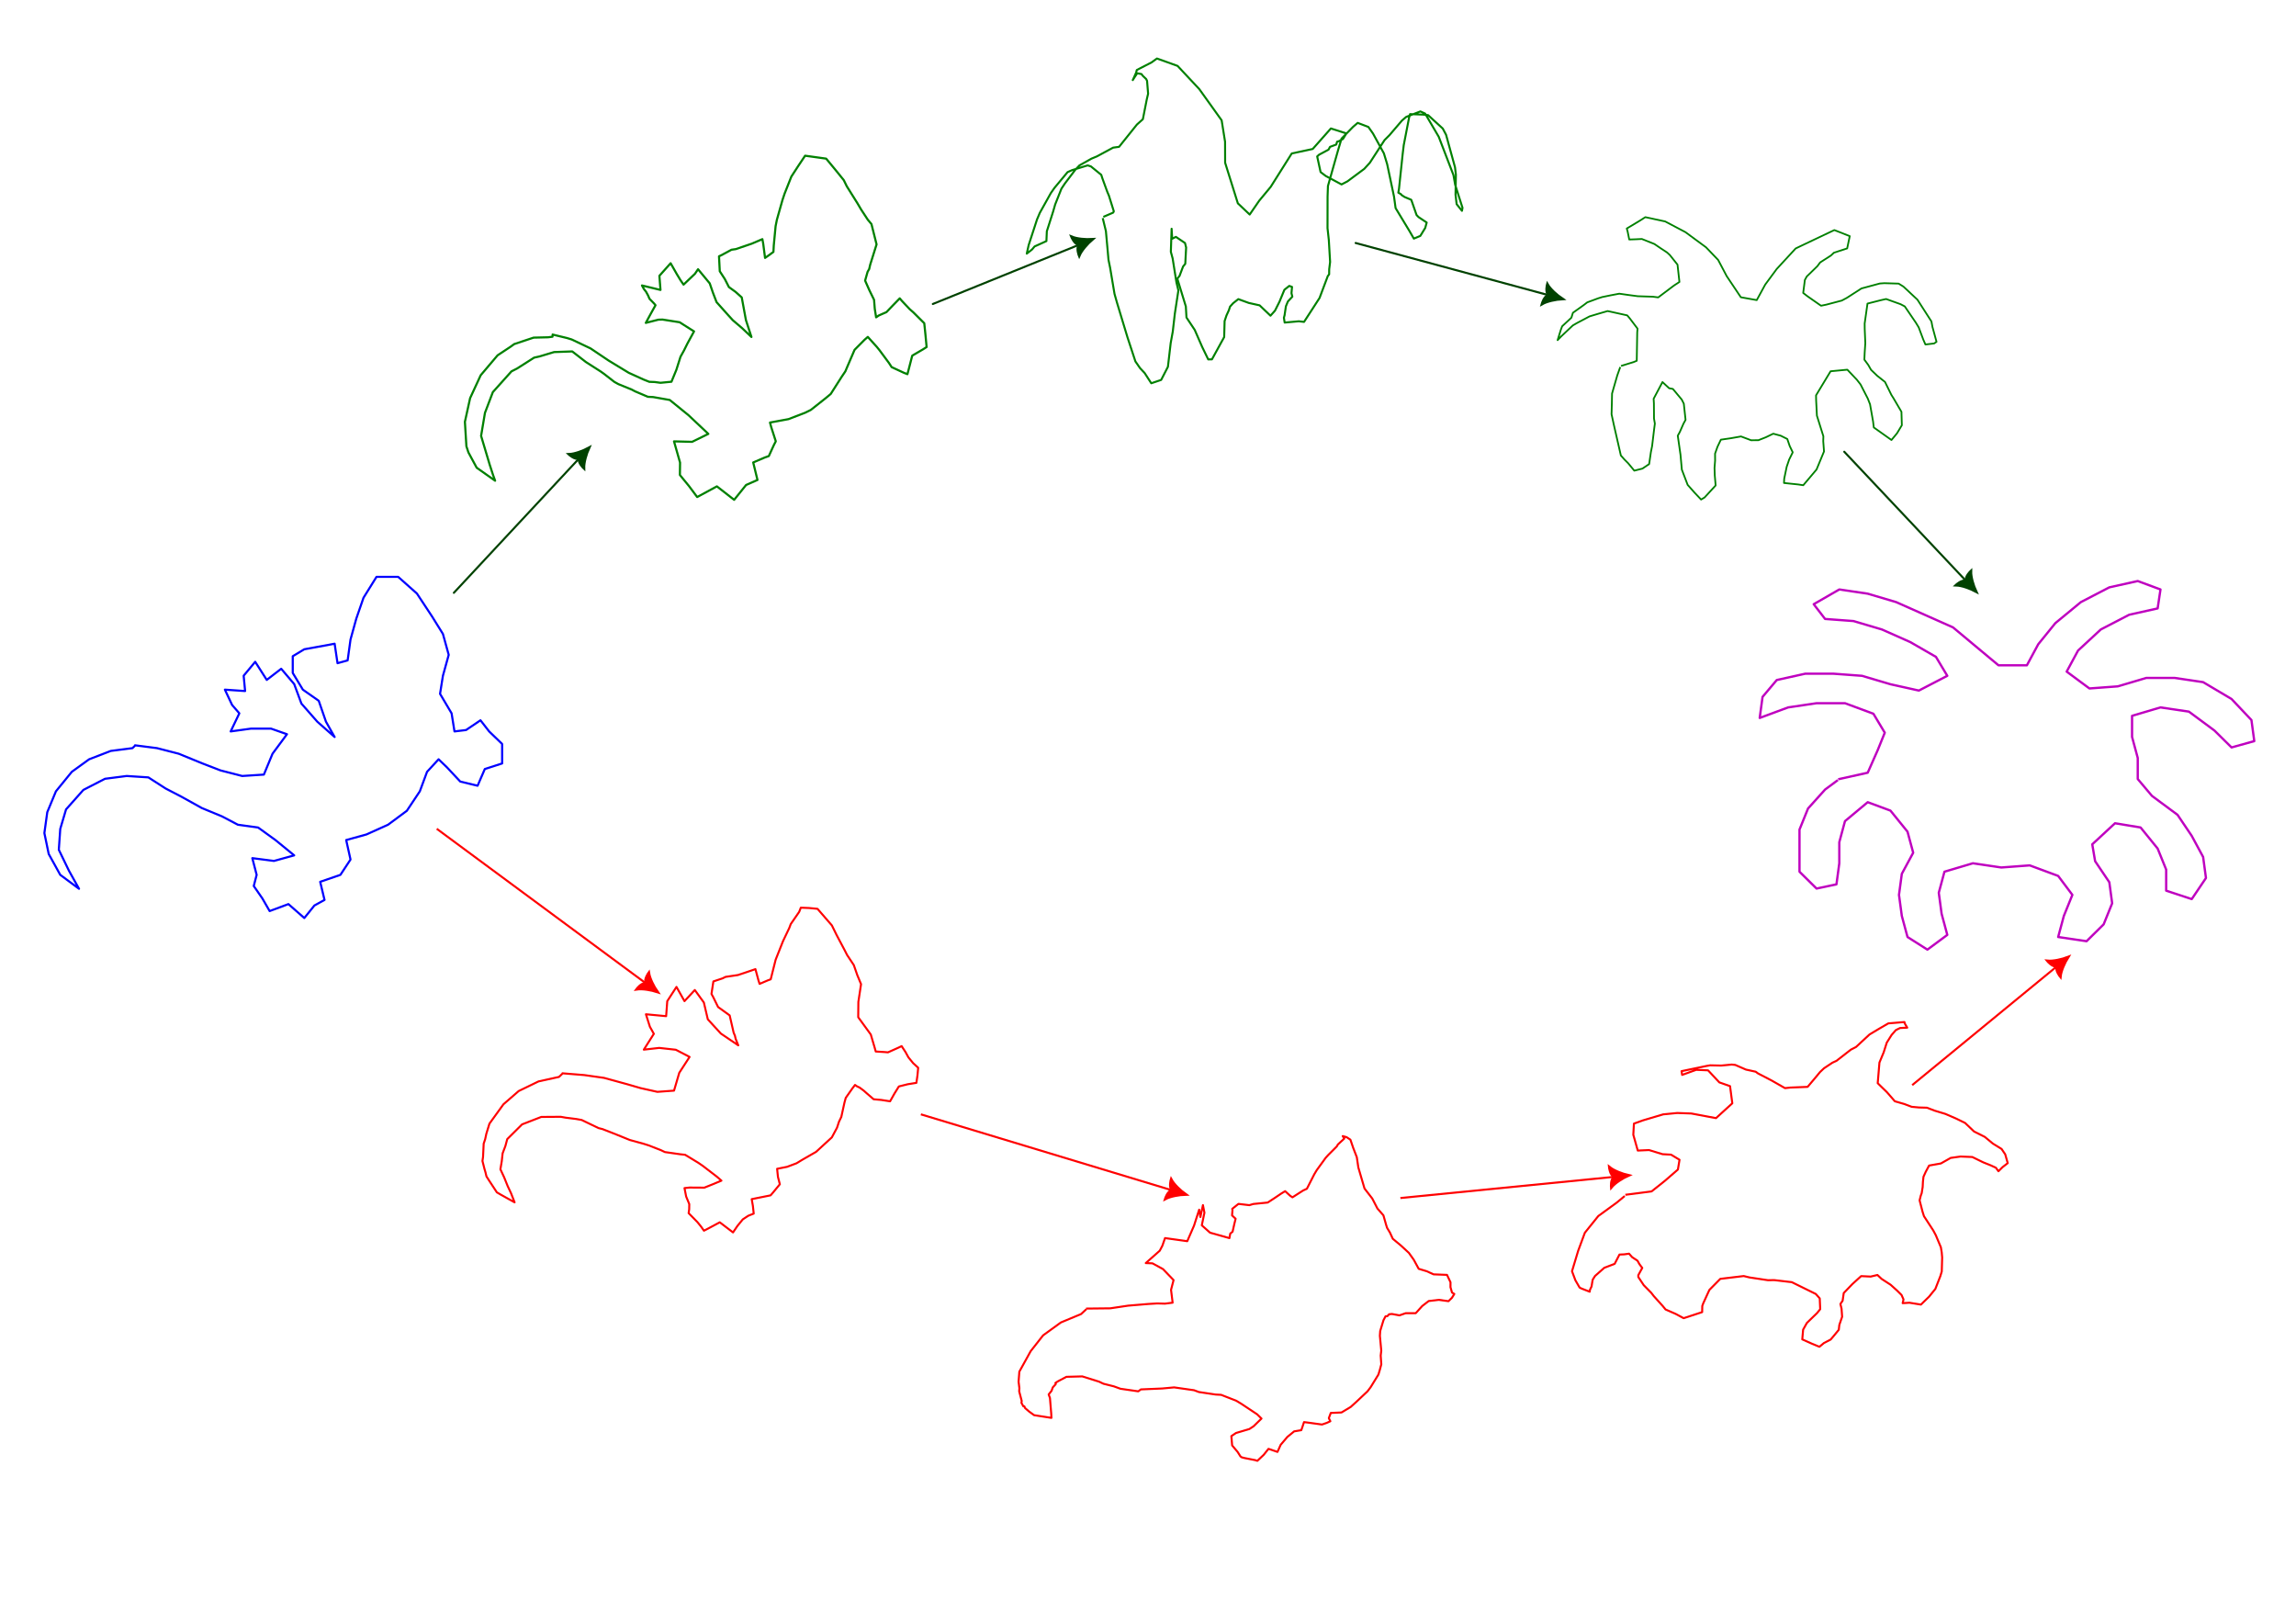
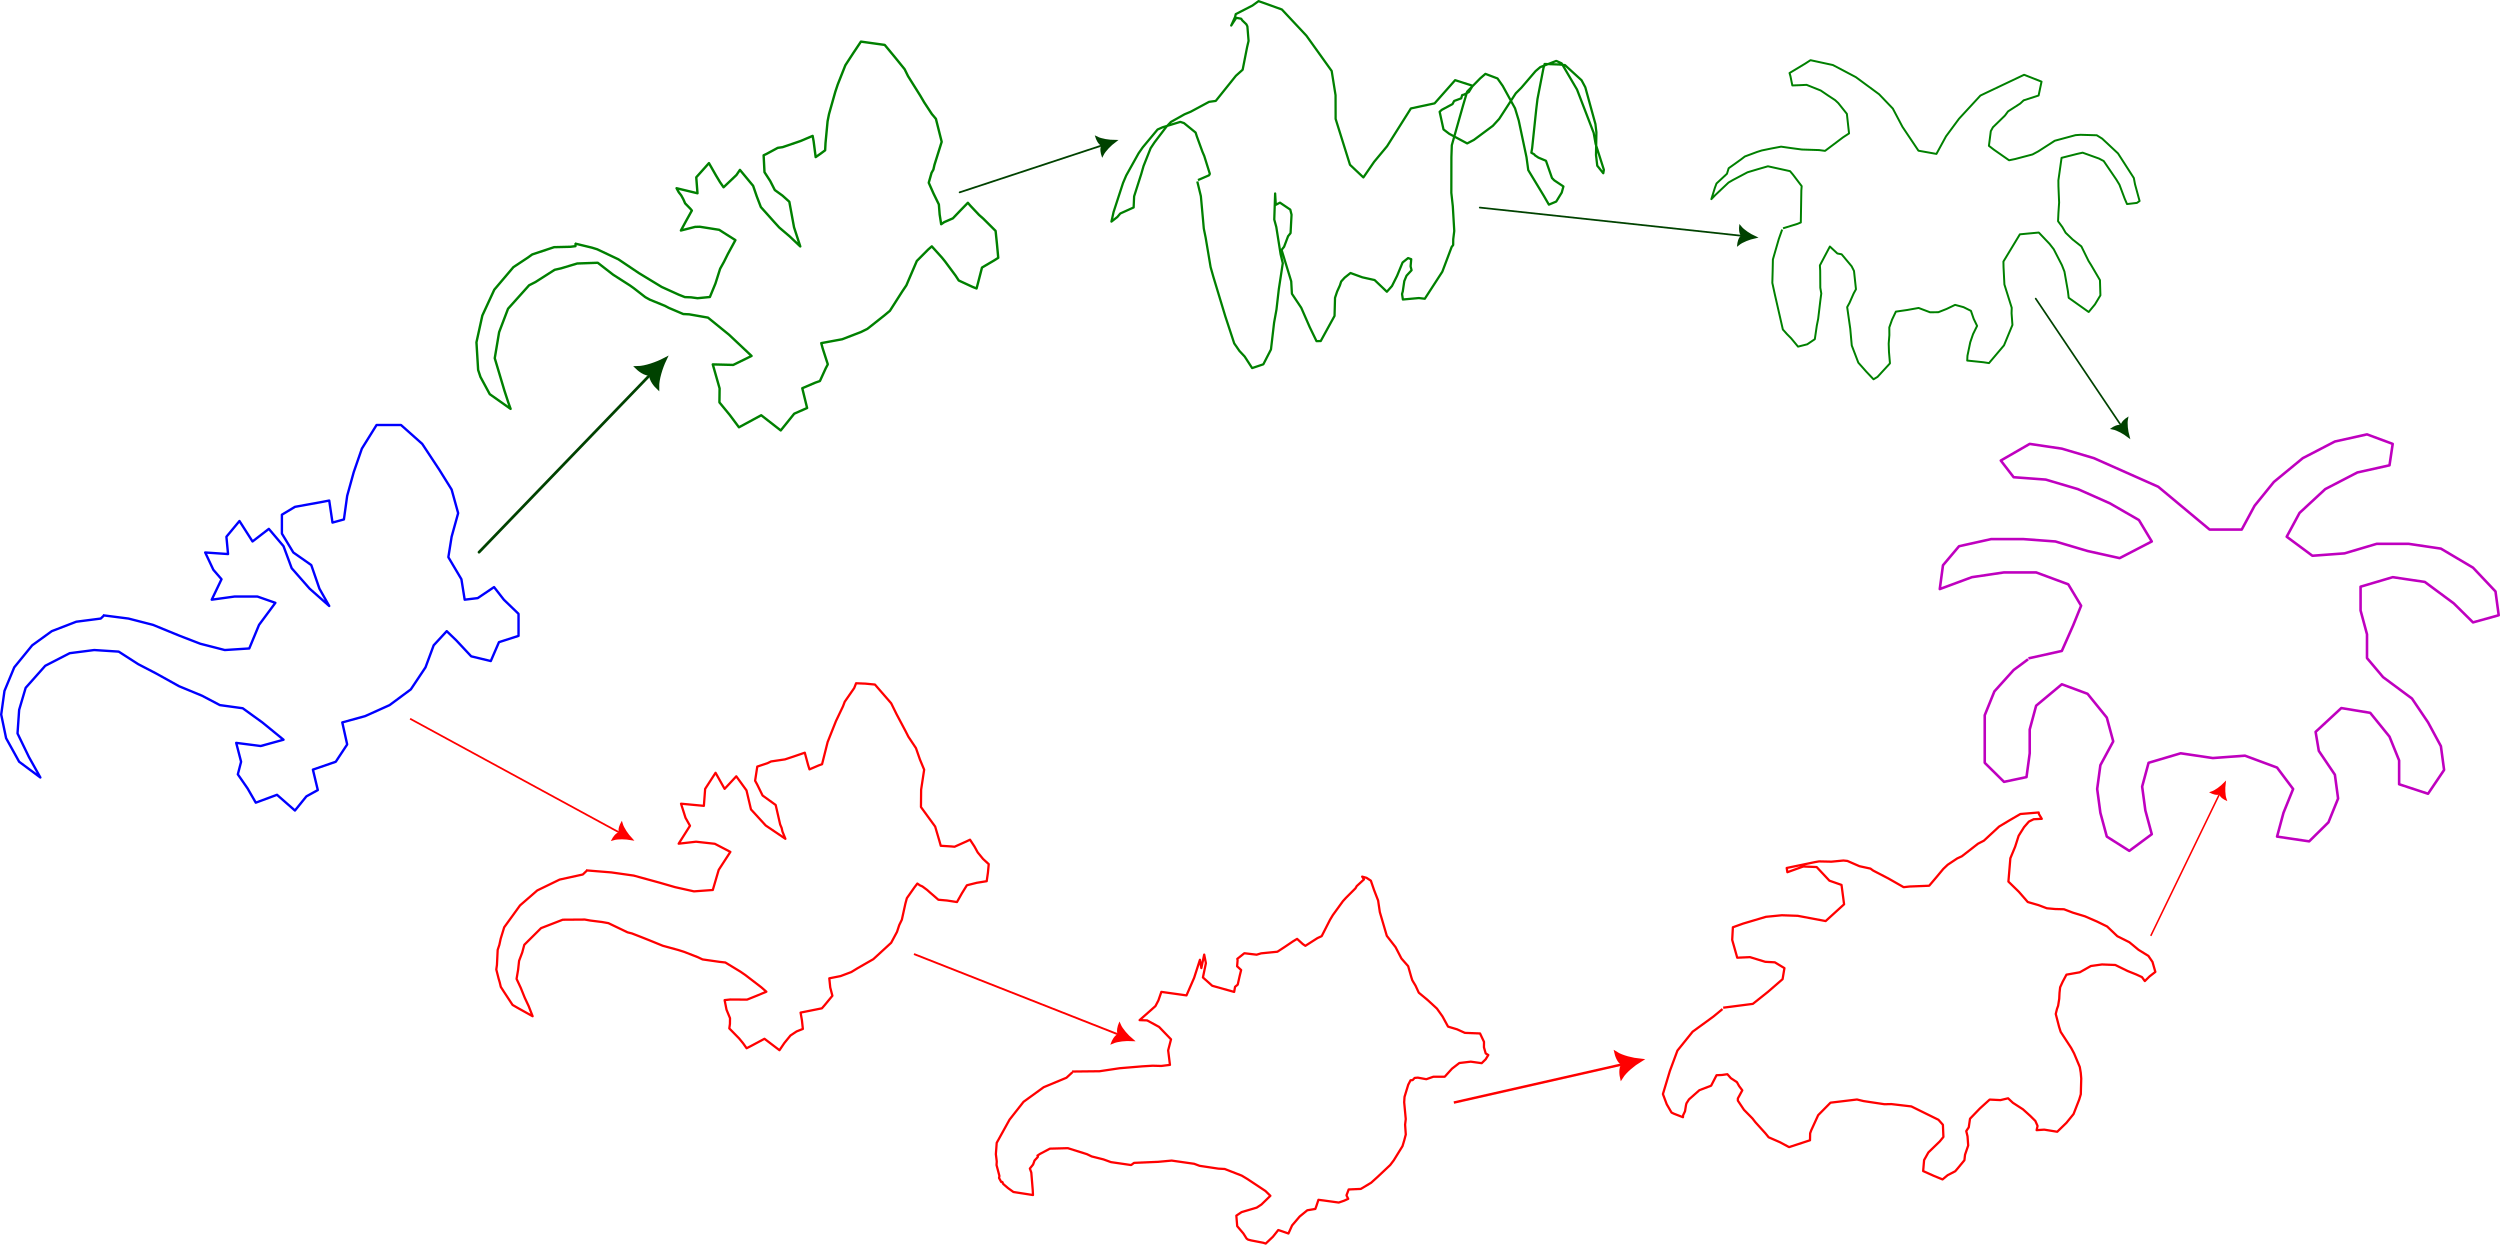
- <svg xmlns="http://www.w3.org/2000/svg" width="297mm" height="210mm" viewBox="0 0 297 210" version="1.1" id="svg1" xml:space="preserve">
+ <svg xmlns="http://www.w3.org/2000/svg" width="286.148mm" height="142.467mm" viewBox="0 0 286.148 142.467" version="1.1" id="svg1" xml:space="preserve">
  <defs id="defs1">
    <marker style="overflow:visible" id="marker4483" refX="0" refY="0" orient="auto-start-reverse" markerWidth="12.156" markerHeight="13.091" viewBox="0 0 5.887 6.609" preserveAspectRatio="xMidYMid">
      <path transform="scale(0.5)" style="fill:context-stroke;fill-rule:evenodd;stroke:context-stroke;stroke-width:1pt" d="m 6,0 c -3,1 -7,3 -9,5 0,0 0,-4 2,-5 -2,-1 -2,-5 -2,-5 2,2 6,4 9,5 z" id="path4481" />
    </marker>
    <marker style="overflow:visible" id="Arrow5" refX="0" refY="0" orient="auto-start-reverse" markerWidth="5.887" markerHeight="6.609" viewBox="0 0 5.887 6.609" preserveAspectRatio="xMidYMid">
      <path transform="scale(0.5)" style="fill:context-stroke;fill-rule:evenodd;stroke:context-stroke;stroke-width:1pt" d="m 6,0 c -3,1 -7,3 -9,5 0,0 0,-4 2,-5 -2,-1 -2,-5 -2,-5 2,2 6,4 9,5 z" id="path8893" />
    </marker>
    <clipPath clipPathUnits="userSpaceOnUse" id="clipPath3">
      <path d="M 57.6,38.016 H 414.72 V 304.128 H 57.6 Z" id="path3" />
    </clipPath>
    <clipPath clipPathUnits="userSpaceOnUse" id="clipPath3-2">
      <path d="M 57.6,38.016 H 414.72 V 304.128 H 57.6 Z" id="path3-4" />
    </clipPath>
    <clipPath clipPathUnits="userSpaceOnUse" id="clipPath3-27">
      <path d="M 57.6,38.016 H 414.72 V 304.128 H 57.6 Z" id="path3-6" />
    </clipPath>
    <clipPath clipPathUnits="userSpaceOnUse" id="clipPath3-1">
      <path d="M 57.6,38.016 H 414.72 V 304.128 H 57.6 Z" id="path3-1" />
    </clipPath>
    <clipPath clipPathUnits="userSpaceOnUse" id="clipPath3-6">
      <path d="M 57.6,38.016 H 414.72 V 304.128 H 57.6 Z" id="path3-0" />
    </clipPath>
    <clipPath clipPathUnits="userSpaceOnUse" id="clipPath3-9">
      <path d="M 57.6,38.016 H 414.72 V 304.128 H 57.6 Z" id="path3-00" />
    </clipPath>
    <clipPath clipPathUnits="userSpaceOnUse" id="clipPath3-60">
      <path d="M 57.6,38.016 H 414.72 V 304.128 H 57.6 Z" id="path3-66" />
    </clipPath>
    <clipPath clipPathUnits="userSpaceOnUse" id="clipPath3-8">
      <path d="M 57.6,38.016 H 414.72 V 304.128 H 57.6 Z" id="path3-2" />
    </clipPath>
    <marker style="overflow:visible" id="Arrow5-6" refX="0" refY="0" orient="auto-start-reverse" markerWidth="5.887" markerHeight="6.609" viewBox="0 0 5.887 6.609" preserveAspectRatio="xMidYMid">
      <path transform="scale(0.5)" style="fill:context-stroke;fill-rule:evenodd;stroke:context-stroke;stroke-width:1pt" d="m 6,0 c -3,1 -7,3 -9,5 0,0 0,-4 2,-5 -2,-1 -2,-5 -2,-5 2,2 6,4 9,5 z" id="path8893-7" />
    </marker>
    <marker style="overflow:visible" id="marker4483-5" refX="0" refY="0" orient="auto-start-reverse" markerWidth="11.661" markerHeight="13.091" viewBox="0 0 5.887 6.609" preserveAspectRatio="xMidYMid">
      <path transform="scale(0.5)" style="fill:context-stroke;fill-rule:evenodd;stroke:context-stroke;stroke-width:1pt" d="m 6,0 c -3,1 -7,3 -9,5 0,0 0,-4 2,-5 -2,-1 -2,-5 -2,-5 2,2 6,4 9,5 z" id="path4481-3" />
    </marker>
    <marker style="overflow:visible" id="Arrow5-62" refX="0" refY="0" orient="auto-start-reverse" markerWidth="5.887" markerHeight="6.609" viewBox="0 0 5.887 6.609" preserveAspectRatio="xMidYMid">
      <path transform="scale(0.5)" style="fill:context-stroke;fill-rule:evenodd;stroke:context-stroke;stroke-width:1pt" d="m 6,0 c -3,1 -7,3 -9,5 0,0 0,-4 2,-5 -2,-1 -2,-5 -2,-5 2,2 6,4 9,5 z" id="path8893-9" />
    </marker>
    <marker style="overflow:visible" id="marker4483-1" refX="0" refY="0" orient="auto-start-reverse" markerWidth="12.156" markerHeight="13.091" viewBox="0 0 5.887 6.609" preserveAspectRatio="xMidYMid">
      <path transform="scale(0.5)" style="fill:context-stroke;fill-rule:evenodd;stroke:context-stroke;stroke-width:1pt" d="m 6,0 c -3,1 -7,3 -9,5 0,0 0,-4 2,-5 -2,-1 -2,-5 -2,-5 2,2 6,4 9,5 z" id="path4481-2" />
    </marker>
    <marker style="overflow:visible" id="Arrow5-0" refX="0" refY="0" orient="auto-start-reverse" markerWidth="5.887" markerHeight="6.609" viewBox="0 0 5.887 6.609" preserveAspectRatio="xMidYMid">
      <path transform="scale(0.5)" style="fill:context-stroke;fill-rule:evenodd;stroke:context-stroke;stroke-width:1pt" d="m 6,0 c -3,1 -7,3 -9,5 0,0 0,-4 2,-5 -2,-1 -2,-5 -2,-5 2,2 6,4 9,5 z" id="path8893-93" />
    </marker>
    <marker style="overflow:visible" id="marker4483-6" refX="0" refY="0" orient="auto-start-reverse" markerWidth="12.156" markerHeight="13.091" viewBox="0 0 5.887 6.609" preserveAspectRatio="xMidYMid">
      <path transform="scale(0.5)" style="fill:context-stroke;fill-rule:evenodd;stroke:context-stroke;stroke-width:1pt" d="m 6,0 c -3,1 -7,3 -9,5 0,0 0,-4 2,-5 -2,-1 -2,-5 -2,-5 2,2 6,4 9,5 z" id="path4481-0" />
    </marker>
    <marker style="overflow:visible" id="marker4483-5-3" refX="0" refY="0" orient="auto-start-reverse" markerWidth="11.661" markerHeight="13.091" viewBox="0 0 5.887 6.609" preserveAspectRatio="xMidYMid">
      <path transform="scale(0.5)" style="fill:context-stroke;fill-rule:evenodd;stroke:context-stroke;stroke-width:1pt" d="m 6,0 c -3,1 -7,3 -9,5 0,0 0,-4 2,-5 -2,-1 -2,-5 -2,-5 2,2 6,4 9,5 z" id="path4481-3-6" />
    </marker>
    <marker style="overflow:visible" id="marker4483-5-2" refX="0" refY="0" orient="auto-start-reverse" markerWidth="11.661" markerHeight="13.091" viewBox="0 0 5.887 6.609" preserveAspectRatio="xMidYMid">
      <path transform="scale(0.5)" style="fill:context-stroke;fill-rule:evenodd;stroke:context-stroke;stroke-width:1pt" d="m 6,0 c -3,1 -7,3 -9,5 0,0 0,-4 2,-5 -2,-1 -2,-5 -2,-5 2,2 6,4 9,5 z" id="path4481-3-9" />
    </marker>
    <marker style="overflow:visible" id="marker4483-5-1" refX="0" refY="0" orient="auto-start-reverse" markerWidth="11.661" markerHeight="13.091" viewBox="0 0 5.887 6.609" preserveAspectRatio="xMidYMid">
      <path transform="scale(0.5)" style="fill:context-stroke;fill-rule:evenodd;stroke:context-stroke;stroke-width:1pt" d="m 6,0 c -3,1 -7,3 -9,5 0,0 0,-4 2,-5 -2,-1 -2,-5 -2,-5 2,2 6,4 9,5 z" id="path4481-3-94" />
    </marker>
  </defs>
-   <g id="g1" transform="matrix(0.2645833,0,0,0.2645833,307,0)">
-     <path id="path2" d="m 138.355,172.554 15.363,-1.975 15.363,-3.95 16.897,-6.913 12.802,-4.938 15.363,-3.947 15.363,0.986 6.142,14.812 10.243,13.823 -11.266,3.95 h -14.34 l -14.337,-1.975 6.146,12.837 -5.123,5.925 -5.12,10.862 14.34,-0.986 -1.026,10.862 8.194,9.873 8.191,-12.837 10.243,7.901 9.217,-10.862 5.12,-13.826 11.266,-12.837 12.291,-10.862 -6.146,10.862 -5.12,14.812 -11.266,7.901 -7.168,11.851 v 11.848 l 8.191,4.936 16.387,2.963 5.121,0.988 2.049,-13.823 7.168,1.975 2.049,14.809 4.097,14.812 5.12,14.812 9.217,14.812 h 15.363 l 13.314,-11.848 10.753,-16.295 7.681,-12.343 4.097,-14.812 -4.097,-14.809 -2.049,-12.837 8.194,-13.826 2.049,-12.837 8.194,0.989 10.24,6.911 6.146,-7.901 9.217,-8.886 v -13.823 l -12.288,-3.95 -5.123,-11.851 -12.288,2.964 -9.389,10.038 -5.974,5.759 -8.194,-8.886 -5.12,-13.823 -9.217,-13.826 -13.314,-9.872 -15.363,-6.915 -14.337,-3.947 3.071,-13.826 -7.168,-10.861 -14.34,-4.937 3.074,-12.837 -7.168,-3.95 -7.172,-8.887 -11.266,9.874 -13.314,-4.937 -5.12,8.887 -6.146,8.887 2.049,7.9 -3.071,11.85 15.363,-1.975 14.337,3.95 -13.314,10.862 -12.288,8.886 -14.34,1.975 -11.266,5.922 -14.337,5.925 -14.51,8.064 -11.095,5.762 -12.288,7.897 -15.363,0.989 -15.363,-1.975 -15.361,-7.901 L 89.195,127.132 85.098,113.307 84.074,98.495 91.243,83.686 98.412,70.848 85.098,80.722 l -8.193,14.811 -3.072,14.812 2.048,14.812 6.145,14.812 11.266,13.823 12.29,8.886 15.362,5.925 15.363,1.975 1.707,1.646 v 0" style="fill:none;stroke:#0000ff;stroke-width:1.5;stroke-linecap:square;stroke-linejoin:round;stroke-miterlimit:10;stroke-dasharray:none;stroke-opacity:1" transform="matrix(0.689351,0,0,-0.689351,-1189.516,483.2941)" clip-path="url(#clipPath3)" />
-     <path style="fill:none;fill-rule:evenodd;stroke:#004200;stroke-width:1.002;stroke-linecap:round;stroke-linejoin:bevel;stroke-dasharray:none;stroke-opacity:1;marker-mid:url(#Arrow5);marker-end:url(#marker4483)" d="m -938.422,289.776 61.968,-66.472" id="path4260" />
-     <path style="fill:none;fill-rule:evenodd;stroke:#004200;stroke-width:1.002;stroke-linecap:round;stroke-linejoin:bevel;stroke-dasharray:none;stroke-opacity:1;marker-mid:url(#Arrow5-0);marker-end:url(#marker4483-6)" d="m -258.655,220.817 60.317,63.973" id="path4260-6" />
-     <path style="fill:none;fill-rule:evenodd;stroke:#004200;stroke-width:1.002;stroke-linecap:round;stroke-linejoin:bevel;stroke-dasharray:none;stroke-opacity:1;marker-mid:url(#Arrow5-62);marker-end:url(#marker4483-1)" d="m -497.54,118.78 95.312,25.772" id="path4260-7" />
-     <path style="fill:none;fill-rule:evenodd;stroke:#004200;stroke-width:1.002;stroke-linecap:round;stroke-linejoin:bevel;stroke-dasharray:none;stroke-opacity:1;marker-mid:url(#Arrow5-6);marker-end:url(#marker4483-5);paint-order:markers fill stroke" d="m -704.252,148.599 72.46,-29.348" id="path4260-5" />
-     <path style="fill:none;fill-rule:evenodd;stroke:#ff0000;stroke-width:1px;stroke-linecap:butt;stroke-linejoin:miter;stroke-opacity:1;marker-end:url(#marker4483-5)" d="m -946.78,405.134 103.099,76.179" id="path5771" />
-     <path style="fill:none;fill-rule:evenodd;stroke:#ff0000;stroke-width:1px;stroke-linecap:butt;stroke-linejoin:miter;stroke-opacity:1;marker-end:url(#marker4483-5-3)" d="M -710.103,544.71 -586.317,582.143" id="path5771-1" />
-     <path style="fill:none;fill-rule:evenodd;stroke:#ff0000;stroke-width:1px;stroke-linecap:butt;stroke-linejoin:miter;stroke-opacity:1;marker-end:url(#marker4483-5-2)" d="m -475.656,585.613 105.591,-10.461" id="path5771-3" />
-     <path style="fill:none;fill-rule:evenodd;stroke:#ff0000;stroke-width:1px;stroke-linecap:butt;stroke-linejoin:miter;stroke-opacity:1;marker-end:url(#marker4483-5-1)" d="m -225.435,530.426 71.579,-58.751" id="path5771-7" />
+   <g id="g1" transform="matrix(0.2645833,0,0,0.2645833,301.3965,-7.43818)">
+     <path id="path2" d="m 138.355,172.554 15.363,-1.975 15.363,-3.95 16.897,-6.913 12.802,-4.938 15.363,-3.947 15.363,0.986 6.142,14.812 10.243,13.823 -11.266,3.95 h -14.34 l -14.337,-1.975 6.146,12.837 -5.123,5.925 -5.12,10.862 14.34,-0.986 -1.026,10.862 8.194,9.873 8.191,-12.837 10.243,7.901 9.217,-10.862 5.12,-13.826 11.266,-12.837 12.291,-10.862 -6.146,10.862 -5.12,14.812 -11.266,7.901 -7.168,11.851 v 11.848 l 8.191,4.936 16.387,2.963 5.121,0.988 2.049,-13.823 7.168,1.975 2.049,14.809 4.097,14.812 5.12,14.812 9.217,14.812 h 15.363 l 13.314,-11.848 10.753,-16.295 7.681,-12.343 4.097,-14.812 -4.097,-14.809 -2.049,-12.837 8.194,-13.826 2.049,-12.837 8.194,0.989 10.24,6.911 6.146,-7.901 9.217,-8.886 v -13.823 l -12.288,-3.95 -5.123,-11.851 -12.288,2.964 -9.389,10.038 -5.974,5.759 -8.194,-8.886 -5.12,-13.823 -9.217,-13.826 -13.314,-9.872 -15.363,-6.915 -14.337,-3.947 3.071,-13.826 -7.168,-10.861 -14.34,-4.937 3.074,-12.837 -7.168,-3.95 -7.172,-8.887 -11.266,9.874 -13.314,-4.937 -5.12,8.887 -6.146,8.887 2.049,7.9 -3.071,11.85 15.363,-1.975 14.337,3.95 -13.314,10.862 -12.288,8.886 -14.34,1.975 -11.266,5.922 -14.337,5.925 -14.51,8.064 -11.095,5.762 -12.288,7.897 -15.363,0.989 -15.363,-1.975 -15.361,-7.901 L 89.195,127.132 85.098,113.307 84.074,98.495 91.243,83.686 98.412,70.848 85.098,80.722 l -8.193,14.811 -3.072,14.812 2.048,14.812 6.145,14.812 11.266,13.823 12.29,8.886 15.362,5.925 15.363,1.975 1.707,1.646 v 0" style="fill:none;stroke:#0000ff;stroke-width:1.5;stroke-linecap:square;stroke-linejoin:round;stroke-miterlimit:10;stroke-dasharray:none;stroke-opacity:1" transform="matrix(0.689351,0,0,-0.689351,-1189.516,413.2941)" clip-path="url(#clipPath3)" />
+     <path style="fill:none;fill-rule:evenodd;stroke:#004200;stroke-width:1.198;stroke-linecap:round;stroke-linejoin:bevel;stroke-dasharray:none;stroke-opacity:1;marker-mid:url(#Arrow5);marker-end:url(#marker4483)" d="m -931.911,266.995 75.349,-78.158" id="path4260" />
+     <path style="fill:none;fill-rule:evenodd;stroke:#004200;stroke-width:0.74;stroke-linecap:round;stroke-linejoin:bevel;stroke-dasharray:none;stroke-opacity:1;marker-mid:url(#Arrow5-0);marker-end:url(#marker4483-6)" d="m -258.489,157.291 37.626,55.913" id="path4260-6" />
+     <path style="fill:none;fill-rule:evenodd;stroke:#004200;stroke-width:0.76;stroke-linecap:round;stroke-linejoin:bevel;stroke-dasharray:none;stroke-opacity:1;marker-mid:url(#Arrow5-62);marker-end:url(#marker4483-1)" d="m -498.984,117.906 114.528,12.343" id="path4260-7" />
+     <path style="fill:none;fill-rule:evenodd;stroke:#004200;stroke-width:0.783;stroke-linecap:round;stroke-linejoin:bevel;stroke-dasharray:none;stroke-opacity:1;marker-mid:url(#Arrow5-6);marker-end:url(#marker4483-5);paint-order:markers fill stroke" d="m -723.99,111.321 62.755,-20.694" id="path4260-5" />
+     <path style="fill:none;fill-rule:evenodd;stroke:#ff0000;stroke-width:0.763px;stroke-linecap:butt;stroke-linejoin:miter;stroke-opacity:1;marker-end:url(#marker4483-5)" d="m -961.734,339.039 91.663,49.847" id="path5771" />
+     <path style="fill:none;fill-rule:evenodd;stroke:#ff0000;stroke-width:0.827px;stroke-linecap:butt;stroke-linejoin:miter;stroke-opacity:1;marker-end:url(#marker4483-5-3)" d="m -743.748,440.838 89.698,35.301" id="path5771-1" />
+     <path style="fill:none;fill-rule:evenodd;stroke:#ff0000;stroke-width:1.067px;stroke-linecap:butt;stroke-linejoin:miter;stroke-opacity:1;marker-end:url(#marker4483-5-2)" d="m -510.2,505.083 74.451,-16.878" id="path5771-3" />
+     <path style="fill:none;fill-rule:evenodd;stroke:#ff0000;stroke-width:0.67px;stroke-linecap:butt;stroke-linejoin:miter;stroke-opacity:1;marker-end:url(#marker4483-5-1)" d="m -208.714,432.969 30.224,-62.374" id="path5771-7" />
  </g>
-   <g id="g1-1" transform="matrix(0.2645833,0,0,0.2645833,479.56,0)">
-     <path id="path2-1" d="m 126.076,162.087 18.657,4.147 6.533,14.746 4.664,11.519 -7.464,12.442 -18.657,6.912 h -18.657 l -18.66,-2.765 -18.658,-6.912 1.866,13.823 9.329,11.061 18.658,4.146 h 18.658 l 18.657,-1.381 18.661,-5.53 18.657,-4.147 18.657,9.677 -7.461,12.442 -16.793,9.677 -18.661,8.293 -18.657,5.53 -18.657,1.381 -7.464,9.677 16.793,9.677 18.657,-2.765 18.661,-5.528 37.315,-16.588 29.854,-24.884 h 18.657 l 7.464,13.823 11.196,13.823 16.79,13.826 18.661,9.677 18.657,4.147 14.925,-5.53 -1.864,-12.442 -18.657,-4.147 -18.661,-9.677 -14.925,-13.823 -7.464,-13.823 14.928,-11.061 18.657,1.384 18.657,5.528 h 18.661 l 18.657,-2.765 18.657,-11.058 13.061,-13.823 1.868,-13.826 -14.928,-4.147 -11.193,11.061 -16.793,12.44 -18.661,2.765 -18.657,-5.528 v -13.826 l 3.732,-13.823 v -13.823 l 9.329,-11.061 16.793,-12.442 9.329,-13.823 7.464,-13.823 1.864,-13.823 -9.329,-13.826 -16.793,5.53 v 13.823 l -5.597,13.826 -11.196,13.823 -16.79,2.765 -14.928,-13.826 1.868,-11.058 9.329,-13.823 1.864,-13.826 -5.597,-13.823 -11.196,-11.059 -18.657,2.765 3.732,13.824 5.597,13.824 -9.329,12.442 -18.657,6.912 -18.661,-1.381 -18.657,2.765 -18.657,-5.53 -3.732,-13.823 1.864,-13.825 3.732,-13.824 -13.061,-9.677 -13.061,8.294 -3.732,13.824 -1.864,13.824 1.864,13.823 7.464,13.826 -3.732,13.823 -11.193,13.823 -14.928,5.53 -14.925,-12.442 -3.732,-13.823 V 106.791 L 124.211,92.966 111.151,90.201 99.954,101.261 v 27.647 l 5.598,13.826 11.195,12.442 7.774,5.76 v 0" style="fill:none;stroke:#bf00bf;stroke-width:1.5;stroke-linecap:square;stroke-linejoin:round;stroke-miterlimit:10;stroke-dasharray:none;stroke-opacity:1" clip-path="url(#clipPath3-2)" transform="matrix(0.7447931,0,0,-0.7447931,-1007.177,501.5266)" />
+   <g id="g1-1" transform="matrix(0.2645833,0,0,0.2645833,473.9565,-7.43818)">
+     <path id="path2-1" d="m 126.076,162.087 18.657,4.147 6.533,14.746 4.664,11.519 -7.464,12.442 -18.657,6.912 h -18.657 l -18.66,-2.765 -18.658,-6.912 1.866,13.823 9.329,11.061 18.658,4.146 h 18.658 l 18.657,-1.381 18.661,-5.53 18.657,-4.147 18.657,9.677 -7.461,12.442 -16.793,9.677 -18.661,8.293 -18.657,5.53 -18.657,1.381 -7.464,9.677 16.793,9.677 18.657,-2.765 18.661,-5.528 37.315,-16.588 29.854,-24.884 h 18.657 l 7.464,13.823 11.196,13.823 16.79,13.826 18.661,9.677 18.657,4.147 14.925,-5.53 -1.864,-12.442 -18.657,-4.147 -18.661,-9.677 -14.925,-13.823 -7.464,-13.823 14.928,-11.061 18.657,1.384 18.657,5.528 h 18.661 l 18.657,-2.765 18.657,-11.058 13.061,-13.823 1.868,-13.826 -14.928,-4.147 -11.193,11.061 -16.793,12.44 -18.661,2.765 -18.657,-5.528 v -13.826 l 3.732,-13.823 v -13.823 l 9.329,-11.061 16.793,-12.442 9.329,-13.823 7.464,-13.823 1.864,-13.823 -9.329,-13.826 -16.793,5.53 v 13.823 l -5.597,13.826 -11.196,13.823 -16.79,2.765 -14.928,-13.826 1.868,-11.058 9.329,-13.823 1.864,-13.826 -5.597,-13.823 -11.196,-11.059 -18.657,2.765 3.732,13.824 5.597,13.824 -9.329,12.442 -18.657,6.912 -18.661,-1.381 -18.657,2.765 -18.657,-5.53 -3.732,-13.823 1.864,-13.825 3.732,-13.824 -13.061,-9.677 -13.061,8.294 -3.732,13.824 -1.864,13.824 1.864,13.823 7.464,13.826 -3.732,13.823 -11.193,13.823 -14.928,5.53 -14.925,-12.442 -3.732,-13.823 V 106.791 L 124.211,92.966 111.151,90.201 99.954,101.261 v 27.647 l 5.598,13.826 11.195,12.442 7.774,5.76 v 0" style="fill:none;stroke:#bf00bf;stroke-width:1.5;stroke-linecap:square;stroke-linejoin:round;stroke-miterlimit:10;stroke-dasharray:none;stroke-opacity:1" clip-path="url(#clipPath3-2)" transform="matrix(0.7447931,0,0,-0.7447931,-1007.177,433.5266)" />
  </g>
-   <g id="g1-2" transform="matrix(0.2645833,0,0,0.2645833,652.12,0)">
-     <path id="path2-2" d="m 135.755,166.232 9.938,-2.405 3.268,-1.007 13.206,-6.26 12.796,-8.593 14.14,-8.593 10.605,-4.808 3.802,-1.5 3.802,-0.139 4.069,-0.55 7.693,0.749 3.449,8.376 2.916,9.198 2.401,4.326 2.401,4.84 4.714,8.653 -7.599,4.81 -2.503,1.603 -12.043,1.901 -2.943,-0.082 -8.83,-2.251 3.451,6.362 3.362,6.053 -0.912,1.12 -3.27,3.361 -1.089,2.482 -1.356,2.482 -1.534,1.968 -1.356,2.482 13.021,-3.143 -0.767,9.927 7.898,8.836 4.392,-7.698 2.507,-4.157 2.196,-3.181 8.005,7.616 2.179,3.207 8.217,-9.927 2.267,-6.599 2.534,-6.599 8.399,-9.388 3.037,-3.335 6.546,-5.58 6.546,-6.197 -3.878,11.88 -2.934,15.93 -4.295,3.844 -4.74,3.433 -2.854,5.612 -3.566,5.509 -0.534,10.501 1.796,0.848 6.988,3.776 3.037,0.442 11.201,3.823 7.471,3.176 0.605,-3.299 1.281,-9.895 3.032,2.117 2.854,2.117 0.249,4.598 1.281,13.486 0.898,4.496 3.896,13.798 1.534,4.599 4.735,11.947 4.909,7.554 4.775,7.143 14.807,-2.056 6.261,-7.563 6.127,-7.563 2.121,-4.327 7.563,-12.057 2.521,-4.291 4.686,-7.143 2.566,-3.057 3.593,-14.286 -4.483,-14.282 -0.694,-3.027 -1.138,-1.999 -1.743,-6.156 2.971,-6.702 3.326,-6.804 0.498,-6.259 0.943,-6.053 1.886,1.301 5.39,2.36 4.623,4.84 4.712,4.84 1.414,-1.665 5.576,-5.921 2.566,-2.245 7.697,-7.661 0.845,-8.19 0.8,-8.55 -2.427,-1.552 -7.682,-4.502 -2.558,-9.909 -0.823,-3.114 -2.472,0.972 -8.616,3.995 -1.93,2.965 -6.59,8.895 -1.961,2.42 -6.282,6.952 -2.33,-2.04 -6.991,-7.045 -4.868,-11.335 -1.623,-3.812 -2.566,-3.813 -7.697,-12.056 -3.508,-2.928 -10.525,-8.323 -3.98,-1.959 -11.672,-4.488 -13.018,-2.402 0.885,-3.299 3.187,-9.898 -1.294,-2.482 -3.614,-7.908 -2.855,-1.002 -8.121,-3.469 3.008,-12.312 -8.021,-3.535 -8.38,-10.421 -12.148,9.455 -13.855,-7.503 -5.78,7.749 -6.368,7.749 0.107,8.715 -4.25,14.924 12.717,-0.329 11.417,5.591 -14.033,13.216 -13.089,10.626 -11.678,2.045 -3.7,0.185 -8.977,3.821 -2.414,1.274 -9.363,3.824 -2.854,1.583 -7.151,5.565 -2.384,1.701 -10.476,6.703 -9.576,7.428 -12.762,-0.45 -10.072,-3.022 -3.98,-0.904 -11.938,-7.616 -3.979,-2.025 -13.09,-14.582 -5.55,-14.585 -2.721,-16.187 6.025,-20.187 2.41,-7.39 1.427,-3.952 -12.966,9.146 -5.789,10.714 -1.441,4.342 -1.049,17.215 3.664,16.649 7.435,16.084 11.881,14.016 9.018,5.965 2.695,1.937 13.606,4.533 10.205,0.247 3.09,0.391 0.08,1.172 v 0" style="fill:none;stroke:#008000;stroke-width:1.5;stroke-linecap:square;stroke-linejoin:round;stroke-miterlimit:10;stroke-dasharray:none;stroke-opacity:1" transform="matrix(0.695289,0,0,-0.695289,-2288.747,279.1586)" clip-path="url(#clipPath3-27)" />
-     <g id="g1-8" transform="matrix(0.4279582,0,0,0.4279582,-1745.32,75.59055)">
+   <g id="g1-2" transform="matrix(0.2645833,0,0,0.2645833,646.5165,-7.43818)">
+     <path id="path2-2" d="m 135.755,166.232 9.938,-2.405 3.268,-1.007 13.206,-6.26 12.796,-8.593 14.14,-8.593 10.605,-4.808 3.802,-1.5 3.802,-0.139 4.069,-0.55 7.693,0.749 3.449,8.376 2.916,9.198 2.401,4.326 2.401,4.84 4.714,8.653 -7.599,4.81 -2.503,1.603 -12.043,1.901 -2.943,-0.082 -8.83,-2.251 3.451,6.362 3.362,6.053 -0.912,1.12 -3.27,3.361 -1.089,2.482 -1.356,2.482 -1.534,1.968 -1.356,2.482 13.021,-3.143 -0.767,9.927 7.898,8.836 4.392,-7.698 2.507,-4.157 2.196,-3.181 8.005,7.616 2.179,3.207 8.217,-9.927 2.267,-6.599 2.534,-6.599 8.399,-9.388 3.037,-3.335 6.546,-5.58 6.546,-6.197 -3.878,11.88 -2.934,15.93 -4.295,3.844 -4.74,3.433 -2.854,5.612 -3.566,5.509 -0.534,10.501 1.796,0.848 6.988,3.776 3.037,0.442 11.201,3.823 7.471,3.176 0.605,-3.299 1.281,-9.895 3.032,2.117 2.854,2.117 0.249,4.598 1.281,13.486 0.898,4.496 3.896,13.798 1.534,4.599 4.735,11.947 4.909,7.554 4.775,7.143 14.807,-2.056 6.261,-7.563 6.127,-7.563 2.121,-4.327 7.563,-12.057 2.521,-4.291 4.686,-7.143 2.566,-3.057 3.593,-14.286 -4.483,-14.282 -0.694,-3.027 -1.138,-1.999 -1.743,-6.156 2.971,-6.702 3.326,-6.804 0.498,-6.259 0.943,-6.053 1.886,1.301 5.39,2.36 4.623,4.84 4.712,4.84 1.414,-1.665 5.576,-5.921 2.566,-2.245 7.697,-7.661 0.845,-8.19 0.8,-8.55 -2.427,-1.552 -7.682,-4.502 -2.558,-9.909 -0.823,-3.114 -2.472,0.972 -8.616,3.995 -1.93,2.965 -6.59,8.895 -1.961,2.42 -6.282,6.952 -2.33,-2.04 -6.991,-7.045 -4.868,-11.335 -1.623,-3.812 -2.566,-3.813 -7.697,-12.056 -3.508,-2.928 -10.525,-8.323 -3.98,-1.959 -11.672,-4.488 -13.018,-2.402 0.885,-3.299 3.187,-9.898 -1.294,-2.482 -3.614,-7.908 -2.855,-1.002 -8.121,-3.469 3.008,-12.312 -8.021,-3.535 -8.38,-10.421 -12.148,9.455 -13.855,-7.503 -5.78,7.749 -6.368,7.749 0.107,8.715 -4.25,14.924 12.717,-0.329 11.417,5.591 -14.033,13.216 -13.089,10.626 -11.678,2.045 -3.7,0.185 -8.977,3.821 -2.414,1.274 -9.363,3.824 -2.854,1.583 -7.151,5.565 -2.384,1.701 -10.476,6.703 -9.576,7.428 -12.762,-0.45 -10.072,-3.022 -3.98,-0.904 -11.938,-7.616 -3.979,-2.025 -13.09,-14.582 -5.55,-14.585 -2.721,-16.187 6.025,-20.187 2.41,-7.39 1.427,-3.952 -12.966,9.146 -5.789,10.714 -1.441,4.342 -1.049,17.215 3.664,16.649 7.435,16.084 11.881,14.016 9.018,5.965 2.695,1.937 13.606,4.533 10.205,0.247 3.09,0.391 0.08,1.172 v 0" style="fill:none;stroke:#008000;stroke-width:1.5;stroke-linecap:square;stroke-linejoin:round;stroke-miterlimit:10;stroke-dasharray:none;stroke-opacity:1" transform="matrix(0.695289,0,0,-0.695289,-2288.747,249.1586)" clip-path="url(#clipPath3-27)" />
+     <g id="g1-8" transform="matrix(0.4279582,0,0,0.4279582,-1745.32,23.59055)">
      <path id="path2-27" d="m 127.257,162.939 -2.295,-6.479 -3.357,-11.603 -1.119,-3.918 -0.181,-8.793 -0.248,-8.945 1.943,-8.943 6.031,-26.373 3.129,-3.517 3.129,-3.137 5.254,-6.35 6.966,1.758 5.76,3.887 1.511,10.313 1.024,5.08 1.694,14.176 0.67,5.08 -0.737,4.32 -0.087,12.959 -0.23,4.016 7.575,14.305 5.683,-5.276 3.235,-0.618 7.577,-9.082 1.789,-3.559 1.492,-13.858 -1.751,-3.18 -3.167,-7.196 -1.751,-3.18 2.338,-16.366 1.147,-12.718 4.977,-13.023 6.028,-6.795 5.492,-5.807 3.014,1.823 9.445,10.258 -0.746,8.64 -0.21,6.359 0.499,6.36 -0.038,5.904 2.086,5.903 2.89,6.055 8.554,1.237 8.688,1.541 8.688,-3.279 6.276,0.066 6.277,2.475 6.411,3.083 6.41,-1.735 5.606,-2.799 2.066,-6.012 2.602,-5.404 -3.062,-6.207 -2.124,-6.207 -2.124,-10.223 -0.172,-3.636 12.227,-1.27 4.277,-0.651 11.379,13.459 6.392,15.454 -0.659,8.857 0.115,4.168 -5.539,17.658 -0.661,13.057 -0.086,4.352 12.469,20.626 14.35,1.348 8.182,-8.626 3.129,-4.016 6.201,-12.049 1.933,-4.928 2.613,-14.783 0.603,-5.08 15.157,-10.759 4.746,5.752 4.143,6.892 -0.343,11.502 -6.737,11.503 -1.904,3.027 -5.444,11.059 -6.64,5.252 -5.3,5.1 -2.468,4.298 -3.272,4.45 0.268,6.055 0.536,8.107 -0.516,12.275 -0.038,4.548 2.412,17.053 11.826,2.993 4.143,0.922 12.431,-4.462 3.541,-1.867 9.559,-14.033 2.382,-3.918 3.959,-10.551 1.789,-4.125 7.492,0.877 2.028,1.433 -3.475,12.733 -0.89,4.7 -11.99,18.647 -12.027,11.233 -4.076,2.528 -12.228,0.358 -3.875,-0.261 -15.77,-4.256 -12.429,-8.01 -4.411,-2.366 -13.233,-3.486 -4.545,-0.934 -11.513,8.042 -3.77,2.909 1.435,11.135 1.617,2.951 9.098,8.854 2.363,3.18 9.215,5.925 2.602,2.431 11.345,3.678 2.22,10.505 -13.203,5.21 -28.869,-13.707 -4.278,-2.051 -16.227,-17.585 -9.837,-13.326 -7.273,-13.326 -13.624,2.432 -12.131,18.106 -7.309,13.849 -10.408,10.853 -17.644,12.983 -17.378,9.159 -16.974,3.669 -4.124,-2.659 -11.77,-7.066 0.679,-2.355 1.435,-7.065 5.338,0.186 5.472,0.261 10.742,-4.297 5.406,-3.678 5.473,-3.602 2.382,-2.203 6.543,-8.205 1.642,-14.837 -4.545,-2.963 -13.635,-10.258 -4.545,0.596 -13.032,0.422 -8.153,1.085 -7.617,1.085 -7.415,-1.402 -7.214,-1.478 -3.607,-1.14 -9.213,-3.42 -3.071,-2.344 -9.213,-6.578 -1.301,-4.201 -7.923,-7.359 -1.225,-3.256 -2.67,-8.626 3.004,3.148 10.017,9.444 3.339,1.943 11.023,5.83 7.616,2.28 7.884,2.28 16.773,-3.699 2.153,-2.55 6.661,-8.791 -0.258,-3.332 -0.4,-24.223 -2.535,-1.052 -10.218,-3.157 v 0" style="fill:none;stroke:#008000;stroke-width:1.5;stroke-linecap:square;stroke-linejoin:round;stroke-miterlimit:10;stroke-dasharray:none;stroke-opacity:1" transform="matrix(1.333333,0,0,-1.333333,0,460.8)" clip-path="url(#clipPath3-1)" />
    </g>
-     <g id="g1-4" transform="matrix(0.492126,0,0,0.492126,-2277.277,408.5395)">
+     <g id="g1-4" transform="matrix(0.492126,0,0,0.492126,-2277.277,288.5395)">
      <path id="path2-6" d="m 133.665,168.625 16.002,-1.301 14.751,-2.089 17.176,-4.709 10.124,-2.928 12.426,-2.771 12.426,0.906 3.895,13.269 7.689,11.847 -10.244,5.342 -12.374,1.37 -11.477,-1.301 7.474,11.796 -2.952,5.274 -2.949,9.296 15.056,-1.42 0.839,11.18 6.867,10.613 5.969,-10.598 7.689,8.287 6.74,-9.296 2.949,-12.534 9.708,-10.598 12.982,-8.783 -1.949,4.819 -0.528,2.324 -0.975,2.324 -2.949,12.841 -8.635,6.233 -3.633,7.397 -1.3,2.337 1.431,9.346 6.757,2.246 2.342,1.134 9.158,1.361 5.333,1.764 7.734,2.645 2.226,-8.243 0.876,-2.748 6.181,2.646 2.105,0.753 3.684,14.636 5.489,13.825 4.625,9.695 1.14,3.018 6.262,9.053 1.238,3.146 6.213,-0.257 6.213,-0.599 10.709,-12.343 3.549,-7.209 5.859,-11.04 1.953,-3.831 4.979,-7.491 2.611,-7.491 2.789,-6.72 -2.003,-13.181 -0.107,-11.454 9.37,-12.877 2.762,-9.361 0.921,-3.292 6.893,-0.431 2.208,-0.201 7.776,3.479 2.413,1.16 2.933,-4.486 2.128,-3.887 3.549,-4.34 3.728,-3.398 -0.536,-5.666 -0.805,-5.581 -6.489,-1.045 -6.579,-1.644 -3.264,-5.274 -3.264,-5.788 -6.579,1.02 -5.685,0.506 -5.597,4.841 -1.806,1.614 -3.137,2.32 -1.658,0.732 -1.658,1.16 -1.895,-2.47 -5.016,-7.152 -0.961,-3.518 -2.346,-10.683 -1.73,-3.562 -1.462,-4.46 -3.862,-7.209 -11.738,-10.785 -10.527,-6.05 -4,-2.445 -7.079,-2.67 -7.437,-1.471 0.616,-6.01 1.421,-5.497 -5.108,-6.201 -1.792,-2.067 -14.073,-2.825 0.886,-5.042 0.618,-5.727 -4.121,-1.644 -4.032,-2.671 -4.033,-4.94 -3.228,-4.768 -9.887,7.533 -8.747,-4.687 -3.035,-1.562 -2.279,3.227 -2.637,3.227 -6.491,6.626 0.411,2.945 0.054,3.801 -2.315,5.616 -1.242,6.301 3.732,0.402 11.063,-0.077 6.543,2.628 6.185,2.586 -3.303,2.881 -10.58,8.128 -3.289,2.256 -9.868,5.996 -3.764,0.411 -11.292,1.618 -3.053,1.446 -9.158,3.568 -3.763,1.19 -10.217,2.8 -8.529,3.479 -5.833,2.32 -5.981,2.321 -2.901,0.732 -12.621,6.059 -4.179,0.741 -7.733,0.968 -3.643,0.655 -14.527,-0.103 -14.302,-5.548 -11.058,-10.99 -1.359,-5.068 -2.074,-5.497 -0.653,-5.95 -1.01,-5.95 2.78,-5.948 2.601,-6.462 2.601,-5.556 2.601,-6.669 -10.044,5.607 -3.169,1.841 -5.864,8.924 -1.895,2.975 -0.711,2.975 -0.755,2.547 -1.511,5.95 0.429,2.975 0.483,9.952 1.109,3.317 0.885,4.088 2.306,7.491 10.423,14.415 11.371,9.878 14.75,7.158 15.287,3.356 2.092,2.003 v 0" style="fill:none;stroke:#ff0000;stroke-width:1.5;stroke-linecap:square;stroke-linejoin:round;stroke-miterlimit:10;stroke-dasharray:none;stroke-opacity:1" transform="matrix(1.333333,0,0,-1.333333,0,460.8)" clip-path="url(#clipPath3-6)" />
    </g>
-     <g id="g1-13" transform="matrix(0.492126,0,0,0.492126,-2015.162,520.189)">
+     <g id="g1-13" transform="matrix(0.492126,0,0,0.492126,-2061.162,372.189)">
      <path id="path2-3" d="m 124.817,163.531 17.338,0.187 13.277,1.983 14.809,1.238 6.91,0.422 5.731,-0.159 5.731,0.709 -1.192,9.578 1.887,7.259 -7.878,8.198 -7.865,4.287 -4.961,0.187 10.418,9.229 1.957,3.725 1.96,5.666 16.571,-2.316 5.033,11.56 3.832,11.921 0.926,-5.479 1.886,8.895 1.117,-5.666 -1.959,-9.405 6.137,-5.479 14.453,-4.058 0.595,3.369 1.748,1.416 1.278,5.67 0.98,3.985 -2.655,2.465 0.316,3.979 -0.185,0.924 4.643,3.696 8.095,-0.955 2.988,0.887 10.697,1.065 5.198,3.389 5.006,3.389 2.793,1.695 3.766,-3.435 1.69,-1.145 7.954,5.084 2.797,1.293 5.507,10.799 1.835,3.064 6.66,9.193 1.93,2.126 6.365,6.379 0.816,1.457 4.755,4.37 -1.172,1.859 2.866,-0.804 2.865,-1.875 2.096,-6.135 2.677,-6.938 1.139,-7.649 4.599,-15.653 5.782,-7.468 3.86,-7.468 4.44,-5.057 2.045,-7.182 0.682,-2.126 2.133,-3.543 2.133,-4.615 5.979,-4.97 5.978,-5.506 3.671,-5.151 3.671,-6.758 5.978,-1.788 5.108,-2.323 10.01,-0.389 2.598,-5.52 -0.015,-3.644 1.138,-3.998 1.719,-1.051 -1.741,-2.826 -2.612,-2.558 -7.225,0.991 -7.516,-0.884 -4.826,-3.724 -4.825,-5.332 -7.515,-0.006 -4.613,-1.614 -5.572,1.031 -2.111,-0.194 -1.346,-1.437 -1.346,-0.097 -1.538,-2.937 -2.438,-8.007 -0.236,-3.556 1.035,-11.071 -0.424,-3.691 0.446,-6.504 -1.005,-3.825 -1.15,-3.825 -5.756,-9.342 -2.354,-3.114 -8.216,-7.747 -4.335,-3.922 -6.833,-4.098 -7.994,-0.347 -1.459,-3.898 1.153,-2.291 -2.691,-1.225 -3.562,-1.225 -9.816,1.357 -3.562,0.452 -1.316,-3.975 -0.729,-2.039 -5.302,-0.884 -5.013,-4.099 -5.014,-5.874 -2.402,-5.338 -5.328,1.842 -1.389,0.435 -3.547,-4.454 -4.708,-4.454 -1.632,0.515 -7.994,1.557 -2.024,0.526 -0.972,0.696 -2.133,3.376 -4.055,4.796 -0.573,6.939 3.464,2.324 9.957,2.954 3.126,2.05 5.897,5.747 -3.225,3.158 -11.85,7.866 -3.757,2.267 -11.273,4.39 -4.143,0.221 -12.428,1.869 -3.566,1.332 -14.839,2.115 -8.944,-0.823 -15.856,-0.68 -1.919,-1.436 -13.289,1.927 -4.915,1.785 -7.799,1.963 -3.174,1.517 -12.551,3.938 -11.824,-0.322 -6.486,-3.435 -1.726,-1.145 0.392,0.194 -0.189,-1.145 -2.118,-2.291 -0.965,-2.646 -2.125,-2.646 0.951,-2.645 0.924,-11.308 0.185,-3.513 -12.899,2.009 -3.656,2.645 -3.076,2.645 -0.577,1.323 -0.722,-0.017 -1.443,2.645 0.239,1.323 -1.894,7.183 0.138,2.394 -0.588,4.806 0.566,7.468 8.459,15.296 9.228,11.747 13.276,9.619 15.017,6.243 3.33,3.074 v 0" style="fill:none;stroke:#ff0000;stroke-width:1.5;stroke-linecap:square;stroke-linejoin:round;stroke-miterlimit:10;stroke-dasharray:none;stroke-opacity:1" transform="matrix(1.333333,0,0,-1.333333,0,460.8)" clip-path="url(#clipPath3-9)" />
    </g>
-     <g id="g1-84" transform="matrix(0.492126,0,0,0.492126,-1744.595,464.4409)">
+     <g id="g1-84" transform="matrix(0.492126,0,0,0.492126,-1772.595,344.4409)">
      <path id="path2-63" d="m 114.315,163.422 18.808,2.426 10.014,7.969 9.595,8.319 1.216,7.281 -6.321,3.816 -6.321,0.343 -10.07,3.082 -8.403,-0.377 -3.322,11.758 0.455,8.307 6.739,2.426 15.062,4.471 10.483,1.026 10.486,-0.371 18.392,-3.458 12.148,11.051 -1.694,12.783 -7.98,2.797 -8.404,8.98 -8.819,0.371 -10.484,-3.778 -0.449,2.797 18.821,3.912 2.517,0.427 8.175,-0.185 7.865,0.755 2.621,-0.268 7.986,-3.478 7.239,-1.576 1.785,-1.304 10.053,-5.218 10.035,-5.719 3.973,0.43 12.857,0.516 4.699,5.535 4.595,5.535 2.926,2.768 6.279,4.176 3.035,1.392 10.665,8.304 3.87,1.989 10.049,9.319 6.907,4.136 7.115,4.137 12.028,1.005 0.206,-1.047 1.868,-3.14 -5.346,-0.267 -3.161,-1.557 -3.162,-3.634 -3.578,-5.697 -2.32,-7.254 -3.153,-7.599 -1.281,-15.37 6.9,-6.733 5.859,-6.733 7.115,-2.06 5.45,-2.059 5.45,-0.503 5.866,-0.16 5.867,-2.235 7.948,-2.408 7.947,-3.446 6.699,-3.274 6.699,-6.388 7.947,-3.981 6.063,-5.019 6.478,-3.988 2.709,-3.989 1.878,-6.568 -3.778,-2.933 -3.154,-3.105 -1.896,2.606 -3.769,1.747 -5.654,2.264 -8.151,3.984 -8.78,0.35 -7.324,-1.025 -7.323,-4.14 -8.779,-1.56 -2.497,-4.676 -1.665,-3.645 -0.408,-3.644 -0.2,-3.988 -0.728,-4.589 -0.728,-1.994 -0.833,-3.369 2.214,-8.552 1.05,-3.28 6.921,-10.619 1.891,-3.54 3.775,-8.991 0.634,-3.799 0.32,-3.799 -0.288,-10.366 -1.039,-3.455 -3.741,-9.593 -4.702,-5.794 -6.054,-5.88 -8.568,1.389 -5.03,-0.331 0.624,2.783 -1.457,3.3 -3.341,3.301 -4.798,4.332 -6.684,4.331 -3.145,2.956 -5.029,-1.197 -7.11,0.351 -6.483,-5.88 -6.484,-6.74 -0.828,-5.7 -1.66,-2.433 0.852,-3.472 0.436,-6.051 -2.078,-6.052 -0.413,-3.645 -4.491,-5.465 -1.567,-1.822 -5.019,-2.606 -3.354,-2.777 -5.866,2.414 -6.906,3.102 0.633,7.255 2.817,5.02 7.509,7.271 2.399,2.94 -0.342,8.041 -2.923,3.282 -17.871,8.802 -13.17,1.543 -4.599,-0.087 -13.794,2.074 -4.286,1.035 -17.455,-2.091 -8.132,-8.233 -4.568,-9.97 -0.724,-1.994 -0.096,-4.589 -13.789,-4.517 -5.959,3.201 -7.519,3.287 -2.189,2.682 -6.567,7.271 -1.875,2.424 -5.624,5.723 -4.051,6.084 0.008,1.392 2.938,5.38 -2.089,2.783 -1.465,2.612 -3.977,2.612 -2.312,2.612 -3.57,-0.502 -3.57,-0.159 -3.569,-6.908 -7.731,-2.953 -6.883,-6.084 -1.665,-2.612 -0.312,-1.306 -0.626,-3.902 -1.252,-2.613 -0.106,-1.306 -5.972,2.312 -1.575,0.771 -3.146,5.443 -2.521,6.733 4.578,15.197 4.994,13.478 10.012,12.448 13.783,10.033 5.336,4.409 v 0" style="fill:none;stroke:#ff0000;stroke-width:1.5;stroke-linecap:square;stroke-linejoin:round;stroke-miterlimit:10;stroke-dasharray:none;stroke-opacity:1" transform="matrix(1.333333,0,0,-1.333333,0,460.8)" clip-path="url(#clipPath3-60)" />
    </g>
    <g id="g1-135" transform="matrix(0.492126,0,0,0.492126,-2011.162,-6.544685)" style="paint-order:markers stroke fill">
      <path id="path2-4" d="m 130.605,172.42 2.185,-8.945 1.444,-15.893 0.481,-5.471 1.222,-5.964 3.273,-19.457 1.832,-6.485 7.851,-25.939 5.888,-17.887 3.444,-4.979 3.444,-3.676 4.926,-7.613 7.382,2.489 5.026,9.791 2.063,17.665 1.555,8.571 1.555,13.491 2.617,17.14 -1.439,5.963 -2.836,17.889 -1.338,4.92 0.572,17.192 0.431,-7.47 2.76,1.422 6.799,-4.59 0.827,-3.355 -0.642,-12.117 -1.642,-2.053 -2.629,-6.973 -1.642,-2.053 6.341,-20.721 0.463,-8.207 6.163,-9.253 5.549,-12.684 4.503,-9.294 2.775,0.054 9.11,16.591 0.321,11.927 1.367,4.104 1.862,4.105 0.815,2.539 2.296,2.538 3.866,3.06 7.816,-2.843 8.078,-1.8 8.078,-7.705 3.367,3.768 3.368,6.72 3.63,8.806 3.629,2.903 2.059,-0.747 -0.41,-4.684 0.637,-2.598 -3.313,-3.581 -1.481,-3.583 -0.988,-6.712 -0.494,-1.792 0.553,-3.617 10.546,0.958 3.908,-0.462 11.552,17.831 6.147,16.324 1.002,1.27 0.045,3.812 0.669,5.442 -0.956,16.325 -0.973,8.831 0.044,23.539 0.276,7.847 7.496,26.497 2.629,8.832 8.627,8.782 3.399,2.927 7.977,-3.026 3.444,-4.92 8.11,-14.762 2.441,-8.049 5.103,-24.146 1.178,-8.571 10.199,-16.858 3.4,-5.88 4.824,2.019 3.646,5.93 1.107,4.034 -6.044,4.037 -1.496,1.53 -3.965,11.37 -4.967,2.077 -2.35,1.554 -0.375,0.571 -1.945,1.094 0.523,3.06 2.706,25.645 0.814,6.745 3.925,20.238 0.785,2.834 9.762,-0.357 3.646,-0.379 10.94,-9.993 2.469,-4.634 6.666,-24.233 0.652,-5.471 -0.266,-14.939 0.827,-7.066 3.962,-4.961 0.405,2.259 -5.451,17.111 -1.294,7.268 -10.969,28.545 -10.154,17.283 -3.516,1.589 -10.547,-4.088 -3.123,-2.666 -9.37,-10.951 -3.647,-3.651 -10.939,-16.856 -4.17,-4.575 -12.509,-9.299 -4.431,-2.318 -11.814,6.332 -3.807,2.894 -2.532,11.633 1.38,1.269 7.102,3.807 1.059,2.052 4.66,1.728 0.637,2.14 1.273,0.344 3.105,1.648 2.558,4.154 -11.563,3.701 -13.54,-15.29 -15.634,-3.346 -15.69,-24.898 -8.542,-10.293 -7.091,-10.293 -8.828,8.344 -9.469,30.231 -0.051,15.627 -2.548,15.979 -16.679,23.283 -16.156,17.257 -11.07,3.996 -4.301,1.506 -4.054,-2.923 -10.984,-5.641 -0.452,-1.88 -2.532,-5.638 1.536,2.407 1.797,2.667 3.202,-0.57 0.768,-1.126 2.698,-2.598 0.652,-1.359 0.778,-9.549 -0.975,-4.167 -2.926,-14.85 -4.431,-3.966 -13.294,-16.591 -4.431,-0.611 -12.116,-6.523 -4.039,-1.682 -8.978,-5.048 -2.992,-3.159 -7.799,-10.259 -2.6,-3.911 -4.659,-11.732 -1.553,-5.386 -4.659,-14.598 -0.319,-7.327 -8.806,-3.987 -1.948,-2.312 -3.881,-3.026 1.422,6.371 6.229,19.114 2.077,4.896 8.192,14.687 2.73,3.911 9.761,11.734 3.254,1.451 11.724,3.571 2.427,-0.778 7.673,-6.245 0.83,-2.573 3.666,-10.066 1.222,-2.864 3.665,-11.72 -0.506,-0.954 -6.621,-2.863 v 0" style="fill:none;stroke:#008000;stroke-width:1.5;stroke-linecap:square;stroke-linejoin:round;stroke-miterlimit:10;stroke-dasharray:none;stroke-opacity:1;paint-order:markers stroke fill" transform="matrix(1.333333,0,0,-1.333333,0,460.8)" clip-path="url(#clipPath3-8)" />
    </g>
  </g>
</svg>
